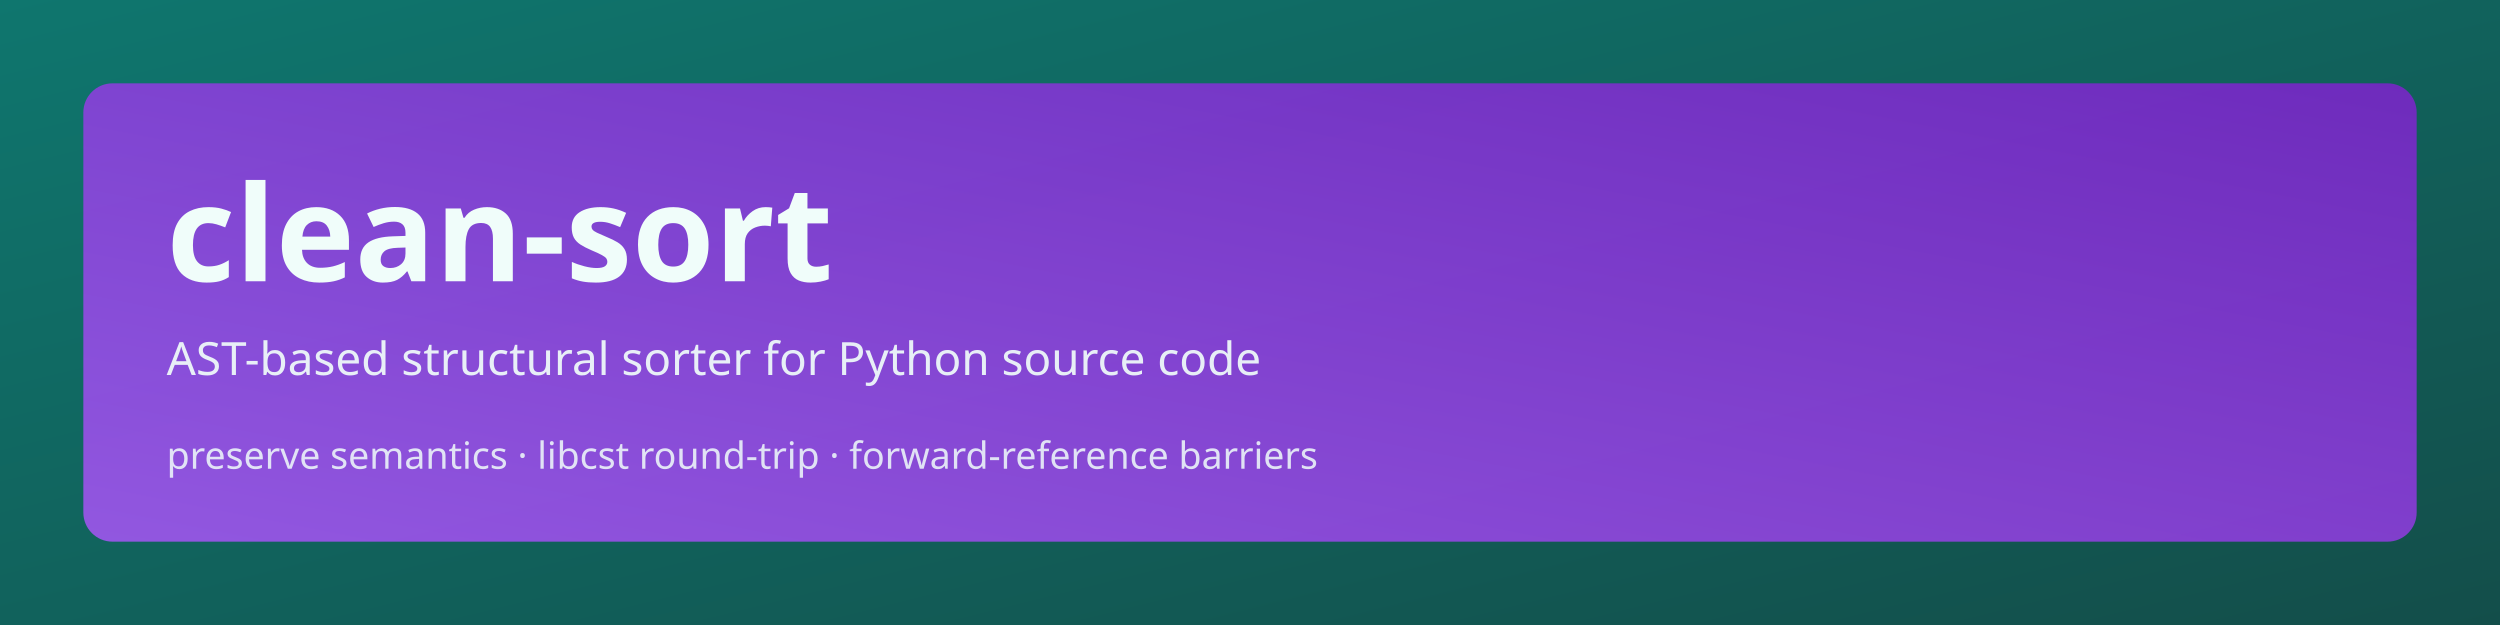
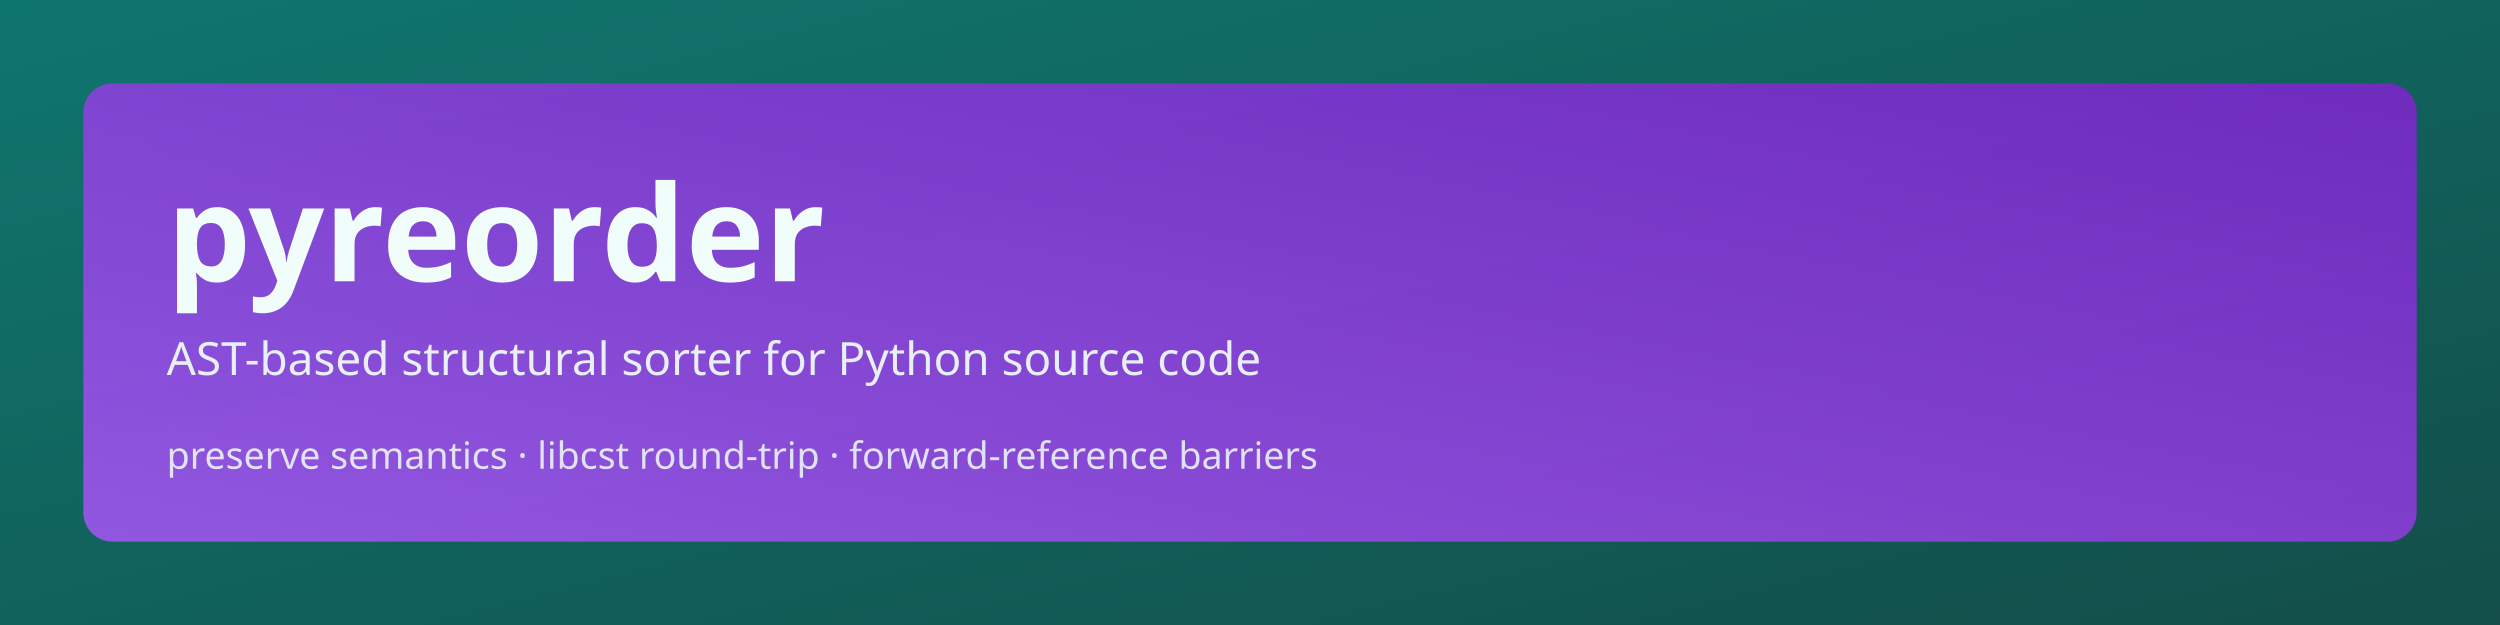
- <svg xmlns="http://www.w3.org/2000/svg" viewBox="0 0 1200 300" role="img" aria-label="clean-sort">
+ <svg xmlns="http://www.w3.org/2000/svg" viewBox="0 0 1200 300" role="img" aria-label="pyreorder">
  <defs>
    <linearGradient id="bg" x1="0%" y1="0%" x2="100%" y2="100%">
      <stop offset="0%" stop-color="#0f766e" />
      <stop offset="100%" stop-color="#134e4a" />
    </linearGradient>
    <linearGradient id="accent" x1="0%" y1="100%" x2="100%" y2="0%">
      <stop offset="0%" stop-color="#a855f7" stop-opacity="0.85" />
      <stop offset="100%" stop-color="#7e22ce" stop-opacity="0.85" />
    </linearGradient>
  </defs>
  <rect width="1200" height="300" fill="url(#bg)" />
  <rect x="40" y="40" width="1120" height="220" rx="14" fill="url(#accent)" />
  <g font-family="ui-sans-serif, system-ui, sans-serif" fill="#f0fdfa">
-     <text x="80" y="135" font-size="64" font-weight="700">clean-sort</text>
+     <text x="80" y="135" font-size="64" font-weight="700">pyreorder</text>
    <text x="80" y="180" font-size="22" font-weight="400" opacity="0.92">AST-based structural sorter for Python source code</text>
    <text x="80" y="225" font-size="18" font-weight="500" opacity="0.85">preserve semantics · libcst round-trip · forward-reference barriers</text>
  </g>
</svg>
